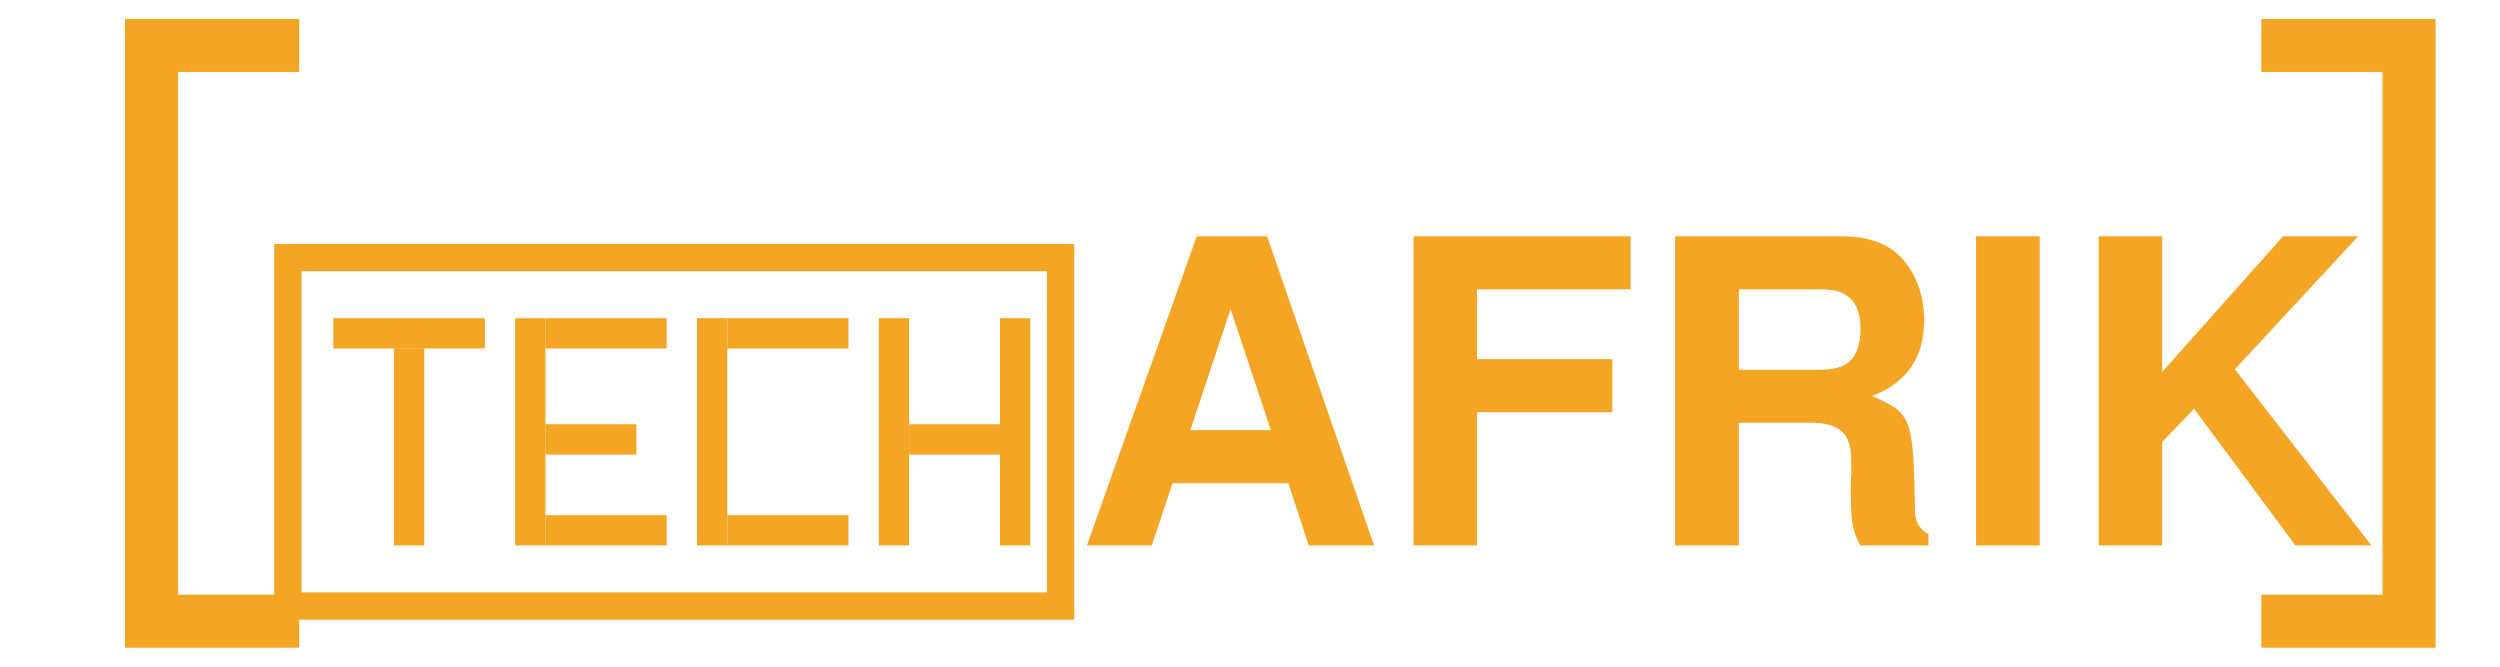
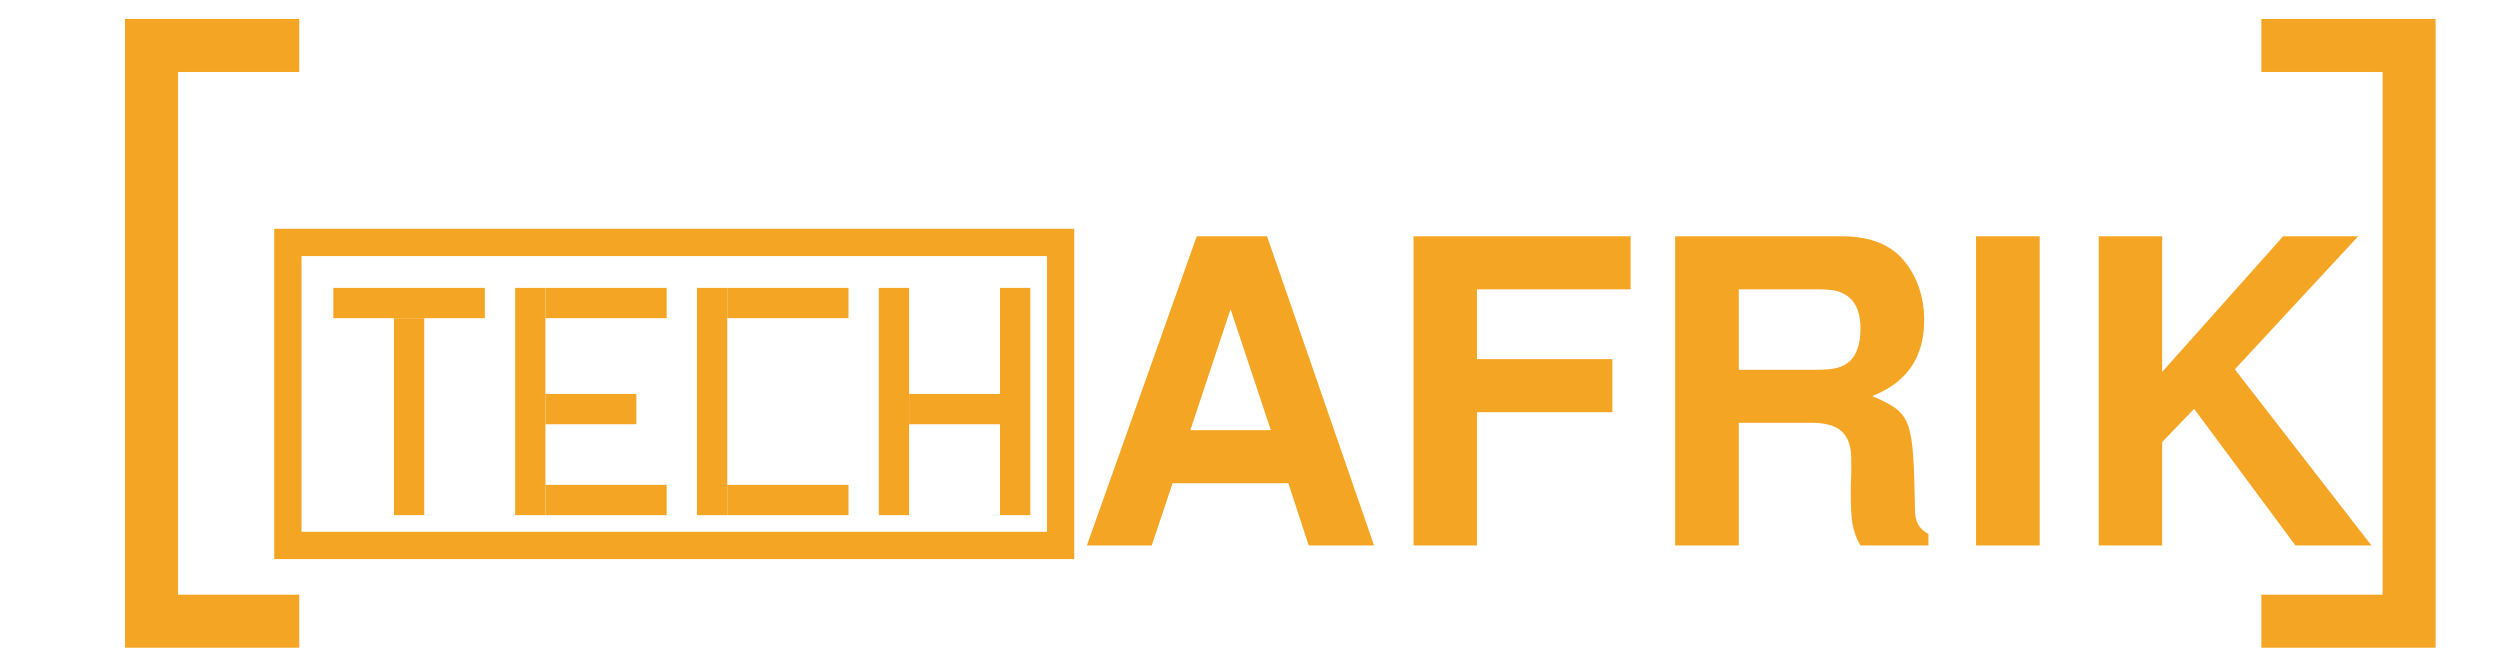
<svg xmlns="http://www.w3.org/2000/svg" viewBox="0 0 165 44" width="165" height="44">
  <path d="M 18,3 L 10,3 L 10,41 L 18,41" fill="none" stroke="#f5a524" stroke-width="3.5" stroke-linecap="square" stroke-linejoin="miter" />
-   <rect x="19" y="17" width="51" height="23" fill="none" stroke="#f5a524" stroke-width="1.8" />
+   <rect x="19" y="16" width="51" height="20" fill="none" stroke="#f5a524" stroke-width="1.8" />
  <g fill="#f5a524">
-     <rect x="22" y="21" width="10" height="2" />
-     <rect x="26" y="23" width="2" height="13" />
-     <rect x="34" y="21" width="2" height="15" />
-     <rect x="36" y="21" width="8" height="2" />
-     <rect x="36" y="28" width="6" height="2" />
-     <rect x="36" y="34" width="8" height="2" />
-     <rect x="46" y="21" width="2" height="15" />
-     <rect x="48" y="21" width="8" height="2" />
-     <rect x="48" y="34" width="8" height="2" />
-     <rect x="58" y="21" width="2" height="15" />
-     <rect x="66" y="21" width="2" height="15" />
-     <rect x="60" y="28" width="6" height="2" />
+     <rect x="22" y="19" width="10" height="2" />
+     <rect x="26" y="21" width="2" height="13" />
+     <rect x="34" y="19" width="2" height="15" />
+     <rect x="36" y="19" width="8" height="2" />
+     <rect x="36" y="26" width="6" height="2" />
+     <rect x="36" y="32" width="8" height="2" />
+     <rect x="46" y="19" width="2" height="15" />
+     <rect x="48" y="19" width="8" height="2" />
+     <rect x="48" y="32" width="8" height="2" />
+     <rect x="58" y="19" width="2" height="15" />
+     <rect x="66" y="19" width="2" height="15" />
+     <rect x="60" y="26" width="6" height="2" />
  </g>
  <text x="71" y="36" font-family="'Helvetica Neue', Helvetica, Arial, sans-serif" font-size="28" font-weight="700" textLength="76" lengthAdjust="spacingAndGlyphs" fill="#f5a524">AFRIK</text>
  <path d="M 151,3 L 159,3 L 159,41 L 151,41" fill="none" stroke="#f5a524" stroke-width="3.5" stroke-linecap="square" stroke-linejoin="miter" />
</svg>
